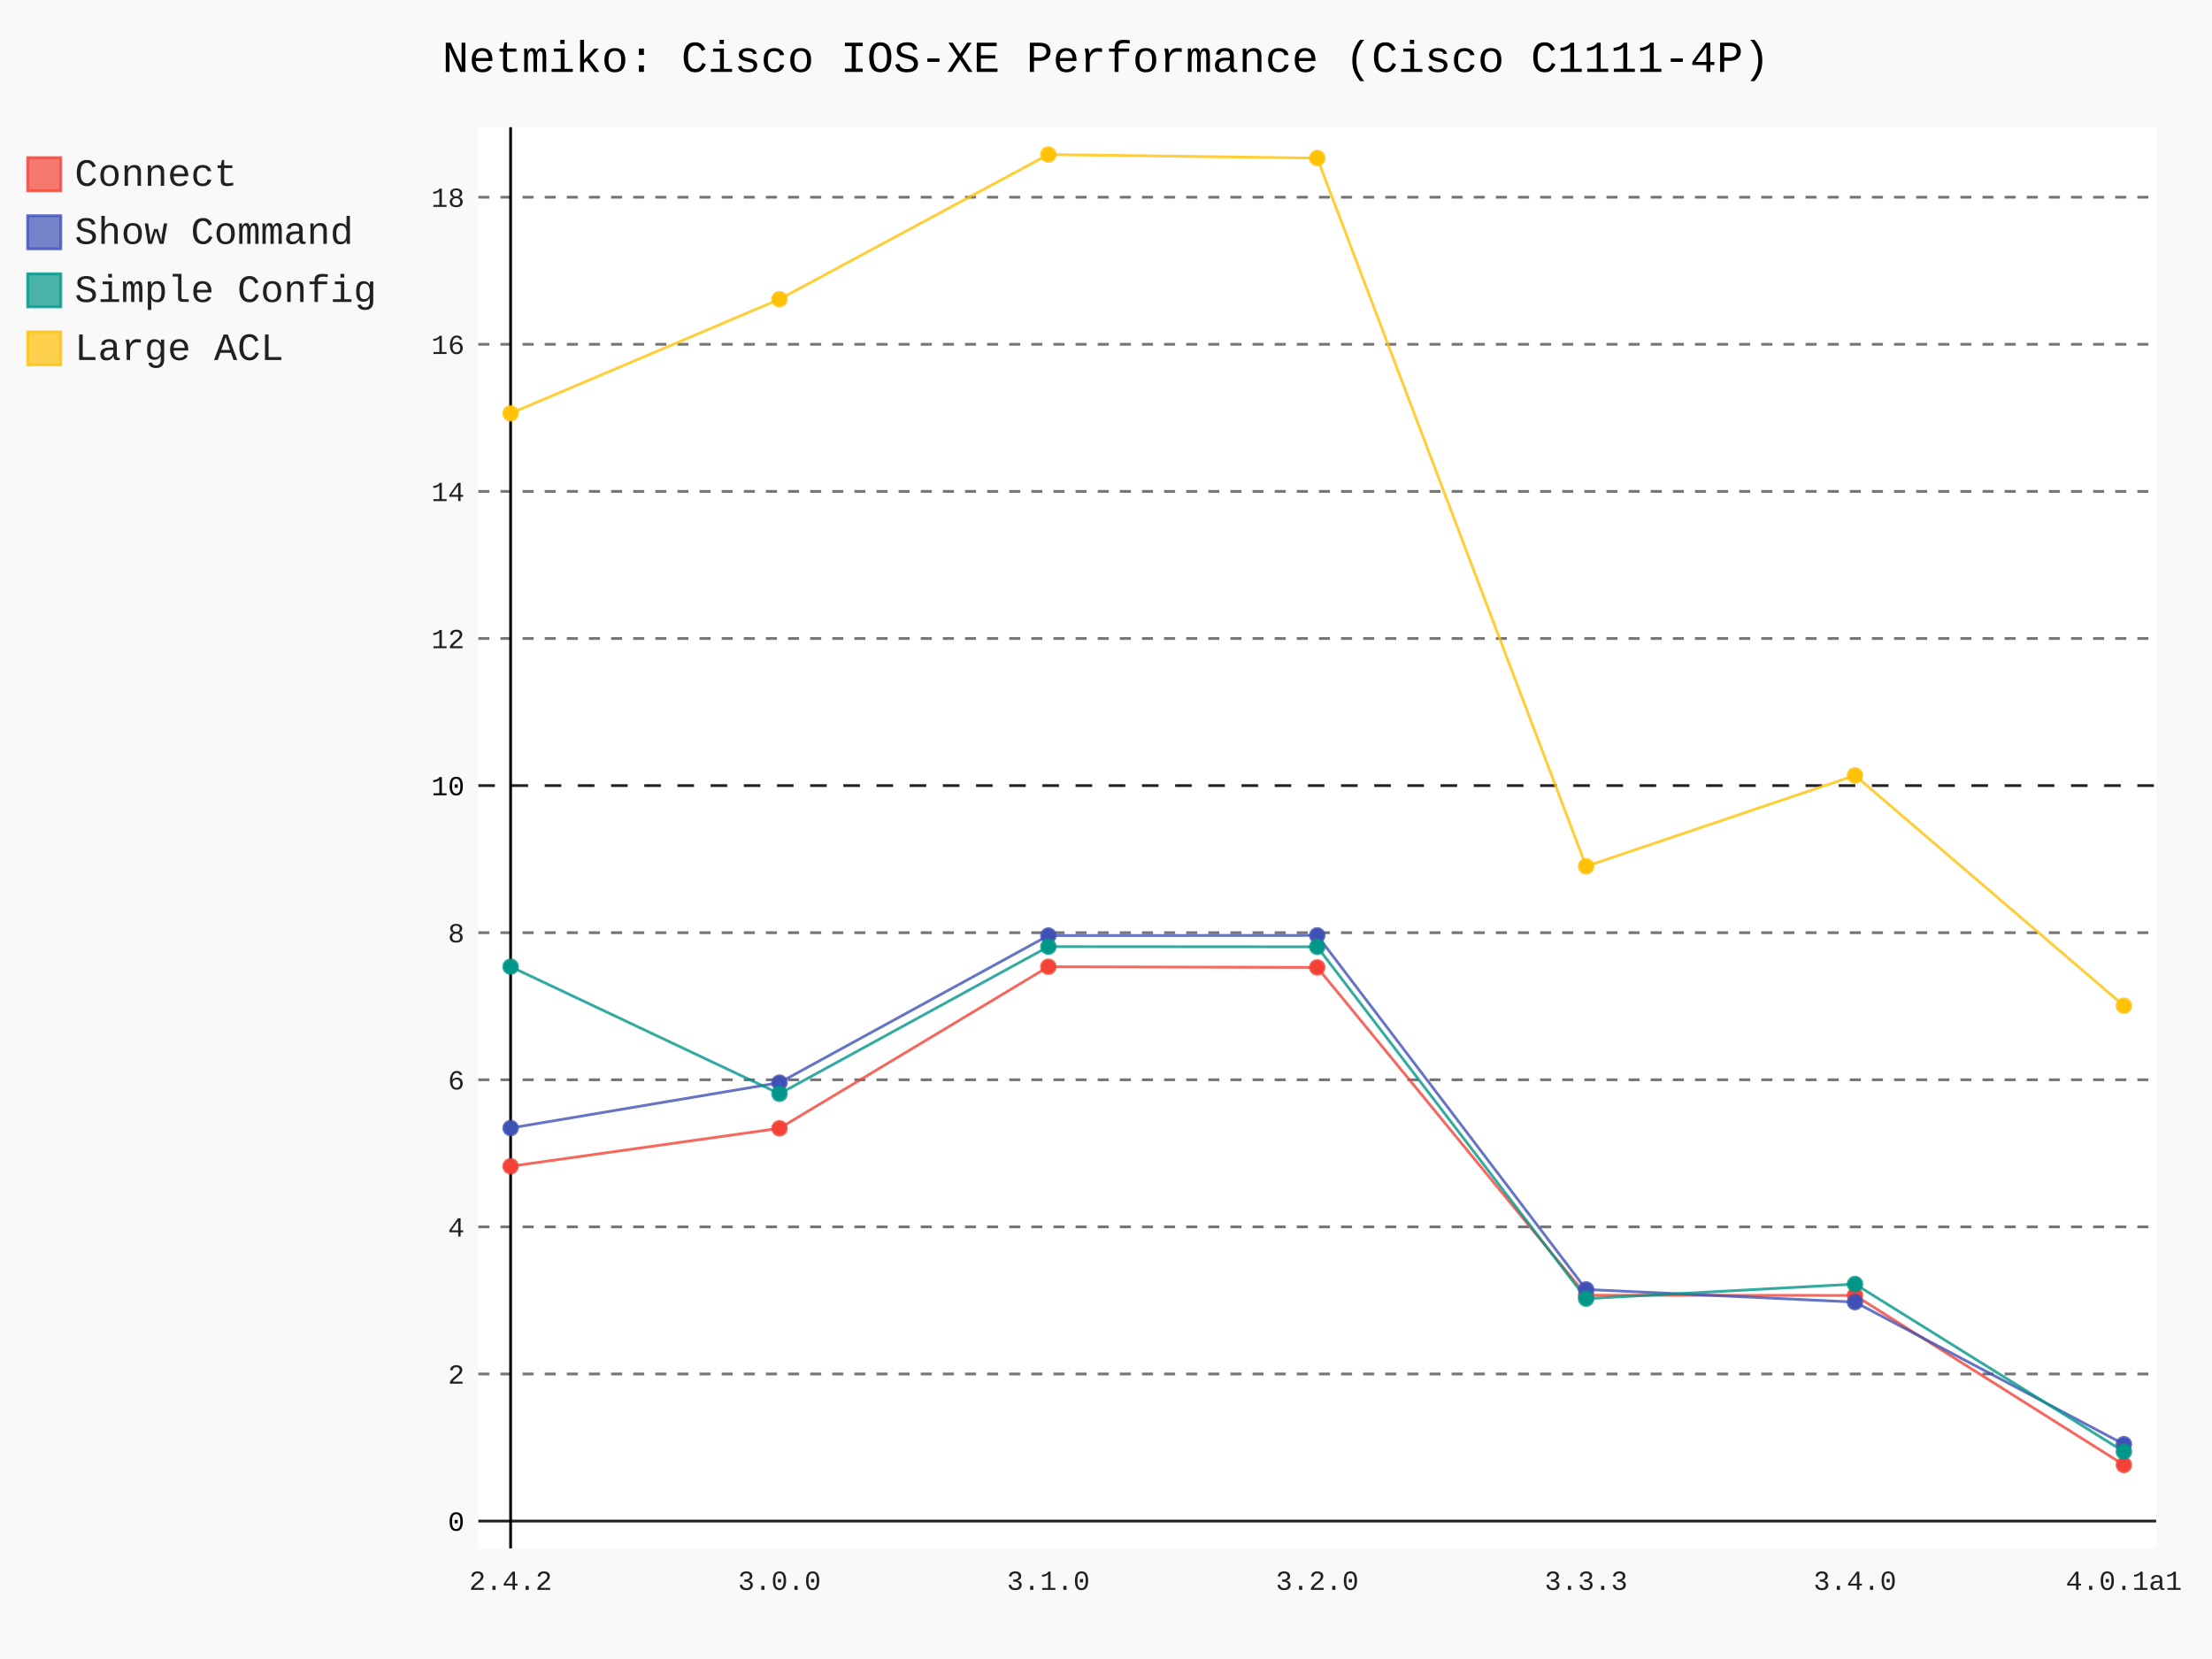
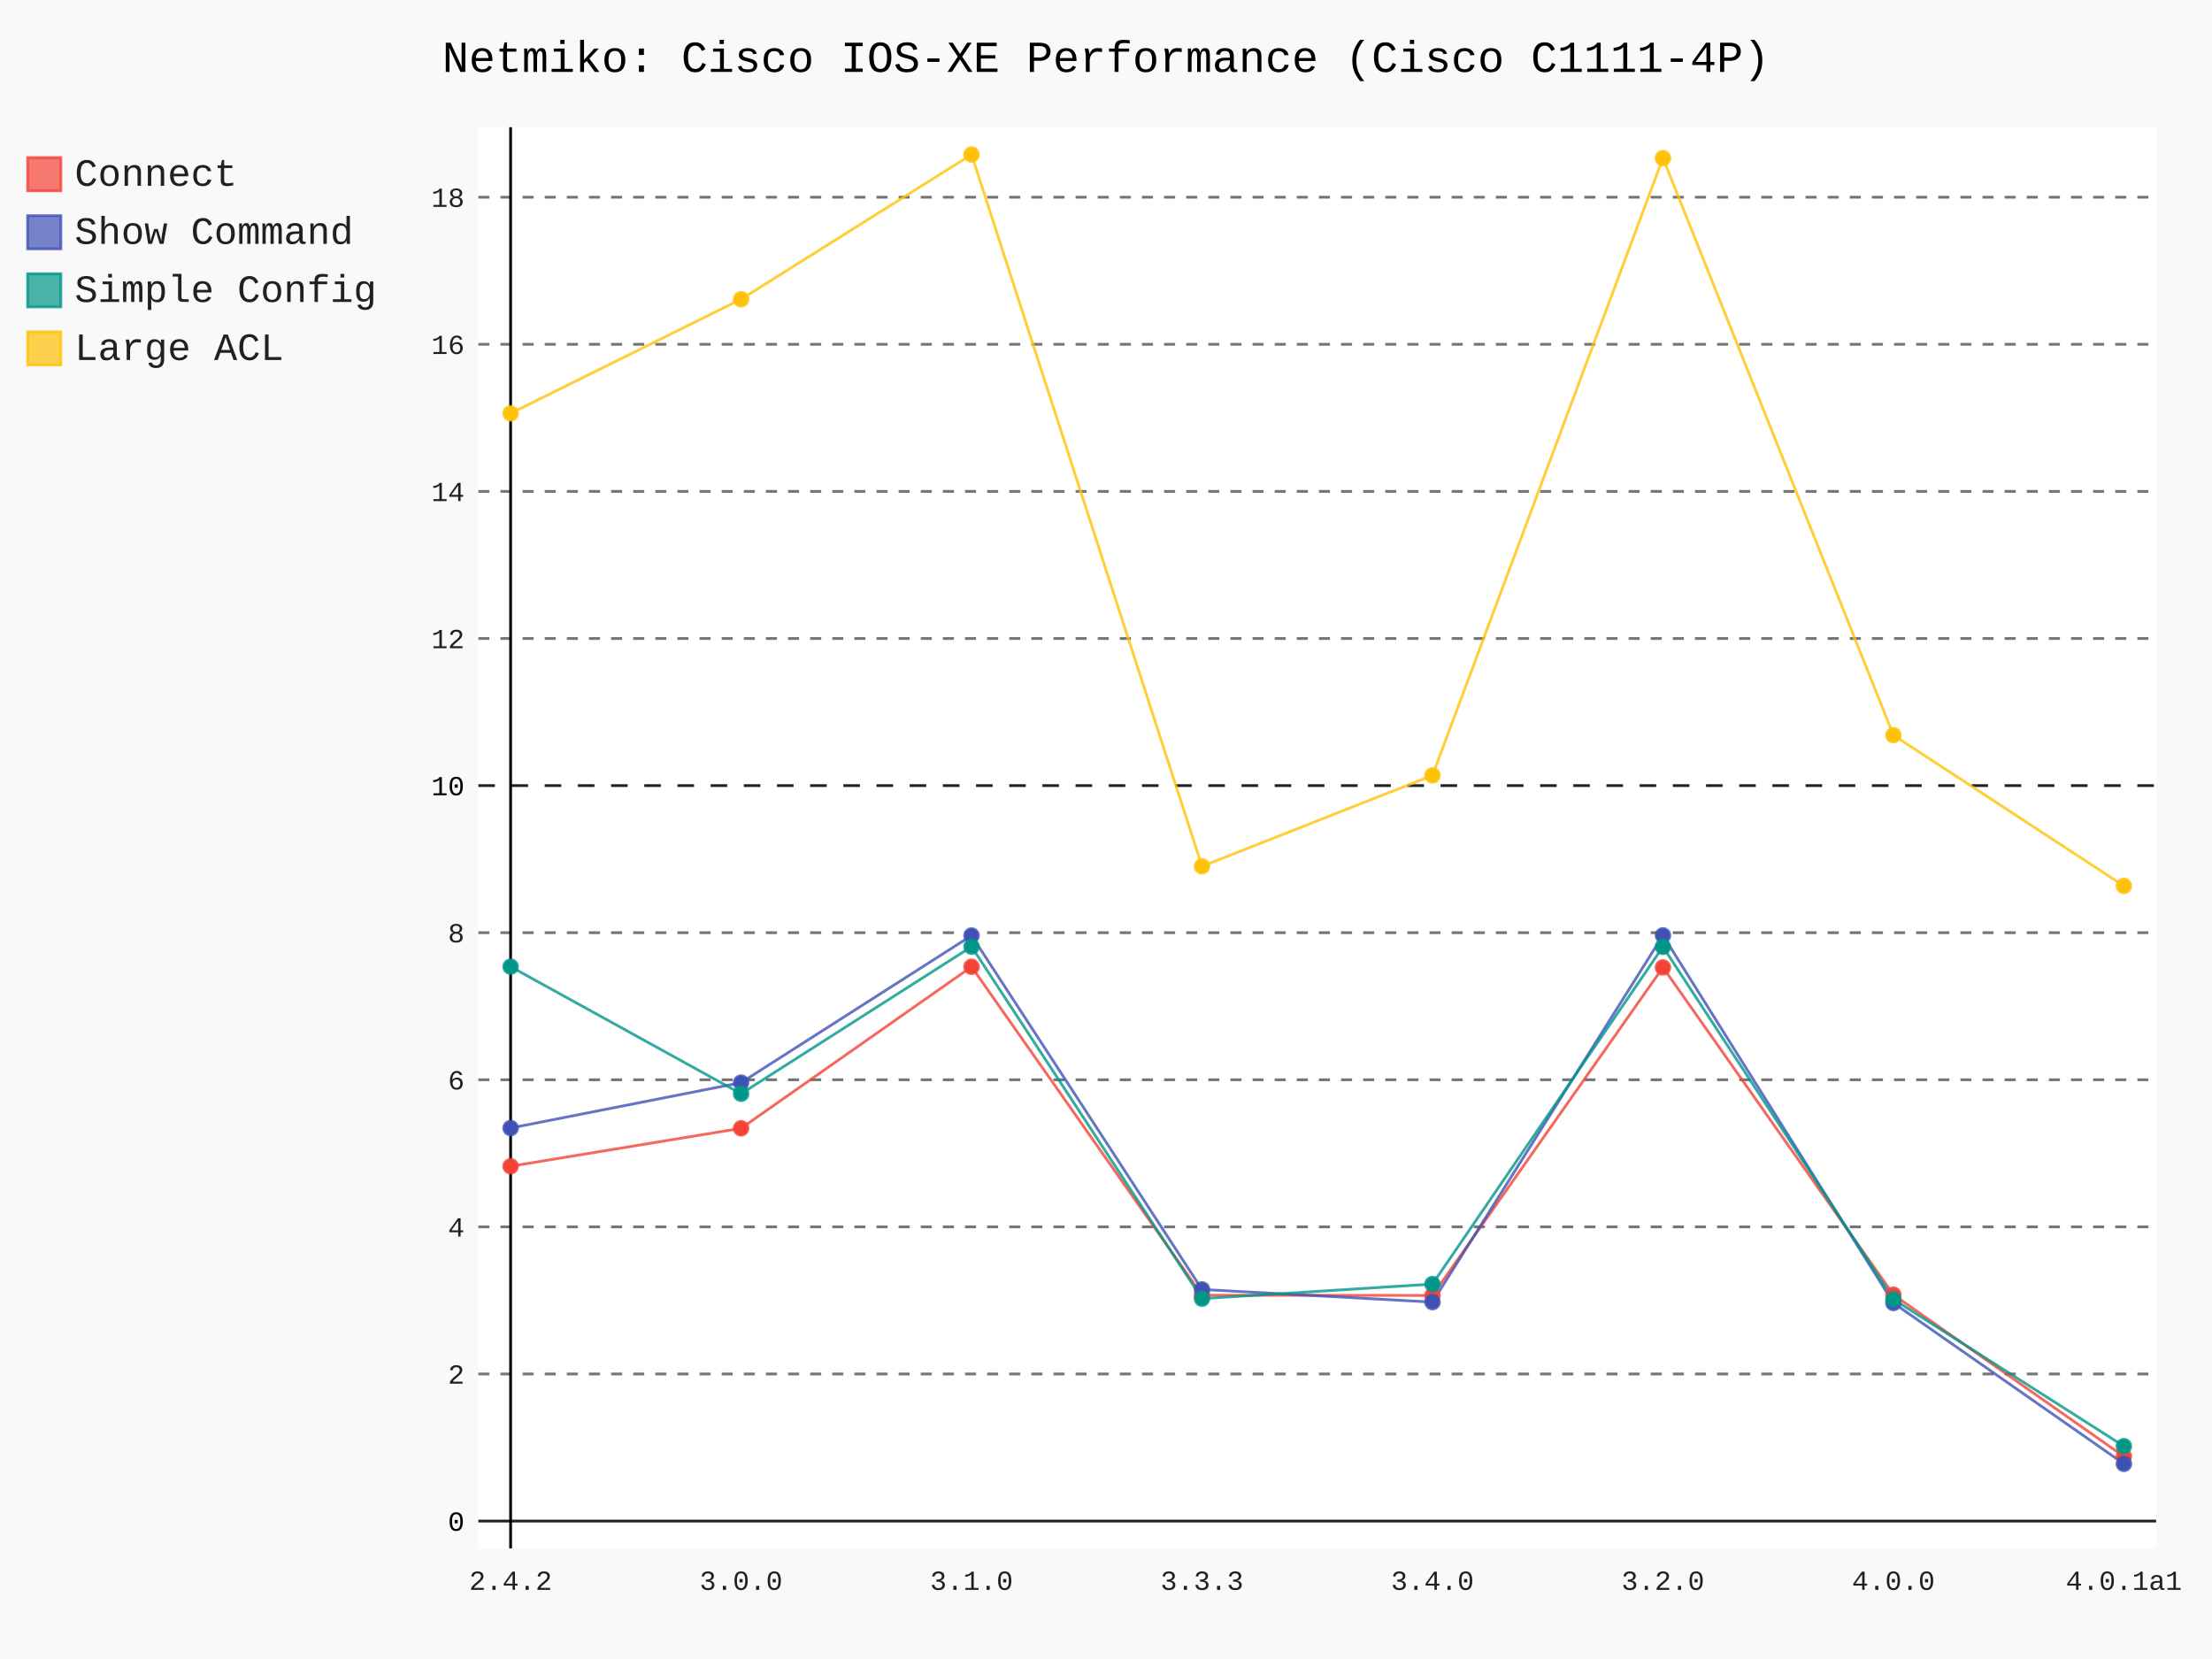
- <svg xmlns="http://www.w3.org/2000/svg" id="chart-544e039b-f25f-439f-8799-8189a6d8f00f" class="pygal-chart" viewBox="0 0 800 600">
+ <svg xmlns="http://www.w3.org/2000/svg" id="chart-150387df-833d-44aa-886b-c54576207d96" class="pygal-chart" viewBox="0 0 800 600">
  <defs>
-     <style type="text/css">#chart-544e039b-f25f-439f-8799-8189a6d8f00f{-webkit-user-select:none;-webkit-font-smoothing:antialiased;font-family:Consolas,"Liberation Mono",Menlo,Courier,monospace}#chart-544e039b-f25f-439f-8799-8189a6d8f00f .title{font-family:Consolas,"Liberation Mono",Menlo,Courier,monospace;font-size:16px}#chart-544e039b-f25f-439f-8799-8189a6d8f00f .legends .legend text{font-family:Consolas,"Liberation Mono",Menlo,Courier,monospace;font-size:14px}#chart-544e039b-f25f-439f-8799-8189a6d8f00f .axis text{font-family:Consolas,"Liberation Mono",Menlo,Courier,monospace;font-size:10px}#chart-544e039b-f25f-439f-8799-8189a6d8f00f .axis text.major{font-family:Consolas,"Liberation Mono",Menlo,Courier,monospace;font-size:10px}#chart-544e039b-f25f-439f-8799-8189a6d8f00f .text-overlay text.value{font-family:Consolas,"Liberation Mono",Menlo,Courier,monospace;font-size:16px}#chart-544e039b-f25f-439f-8799-8189a6d8f00f .text-overlay text.label{font-family:Consolas,"Liberation Mono",Menlo,Courier,monospace;font-size:10px}#chart-544e039b-f25f-439f-8799-8189a6d8f00f .tooltip{font-family:Consolas,"Liberation Mono",Menlo,Courier,monospace;font-size:14px}#chart-544e039b-f25f-439f-8799-8189a6d8f00f text.no_data{font-family:Consolas,"Liberation Mono",Menlo,Courier,monospace;font-size:64px}
- #chart-544e039b-f25f-439f-8799-8189a6d8f00f{background-color:rgba(249,249,249,1)}#chart-544e039b-f25f-439f-8799-8189a6d8f00f path,#chart-544e039b-f25f-439f-8799-8189a6d8f00f line,#chart-544e039b-f25f-439f-8799-8189a6d8f00f rect,#chart-544e039b-f25f-439f-8799-8189a6d8f00f circle{-webkit-transition:150ms;-moz-transition:150ms;transition:150ms}#chart-544e039b-f25f-439f-8799-8189a6d8f00f .graph &gt; .background{fill:rgba(249,249,249,1)}#chart-544e039b-f25f-439f-8799-8189a6d8f00f .plot &gt; .background{fill:rgba(255,255,255,1)}#chart-544e039b-f25f-439f-8799-8189a6d8f00f .graph{fill:rgba(0,0,0,.87)}#chart-544e039b-f25f-439f-8799-8189a6d8f00f text.no_data{fill:rgba(0,0,0,1)}#chart-544e039b-f25f-439f-8799-8189a6d8f00f .title{fill:rgba(0,0,0,1)}#chart-544e039b-f25f-439f-8799-8189a6d8f00f .legends .legend text{fill:rgba(0,0,0,.87)}#chart-544e039b-f25f-439f-8799-8189a6d8f00f .legends .legend:hover text{fill:rgba(0,0,0,1)}#chart-544e039b-f25f-439f-8799-8189a6d8f00f .axis .line{stroke:rgba(0,0,0,1)}#chart-544e039b-f25f-439f-8799-8189a6d8f00f .axis .guide.line{stroke:rgba(0,0,0,.54)}#chart-544e039b-f25f-439f-8799-8189a6d8f00f .axis .major.line{stroke:rgba(0,0,0,.87)}#chart-544e039b-f25f-439f-8799-8189a6d8f00f .axis text.major{fill:rgba(0,0,0,1)}#chart-544e039b-f25f-439f-8799-8189a6d8f00f .axis.y .guides:hover .guide.line,#chart-544e039b-f25f-439f-8799-8189a6d8f00f .line-graph .axis.x .guides:hover .guide.line,#chart-544e039b-f25f-439f-8799-8189a6d8f00f .stackedline-graph .axis.x .guides:hover .guide.line,#chart-544e039b-f25f-439f-8799-8189a6d8f00f .xy-graph .axis.x .guides:hover .guide.line{stroke:rgba(0,0,0,1)}#chart-544e039b-f25f-439f-8799-8189a6d8f00f .axis .guides:hover text{fill:rgba(0,0,0,1)}#chart-544e039b-f25f-439f-8799-8189a6d8f00f .reactive{fill-opacity:.7;stroke-opacity:.8}#chart-544e039b-f25f-439f-8799-8189a6d8f00f .ci{stroke:rgba(0,0,0,.87)}#chart-544e039b-f25f-439f-8799-8189a6d8f00f .reactive.active,#chart-544e039b-f25f-439f-8799-8189a6d8f00f .active .reactive{fill-opacity:.8;stroke-opacity:.9;stroke-width:4}#chart-544e039b-f25f-439f-8799-8189a6d8f00f .ci .reactive.active{stroke-width:1.5}#chart-544e039b-f25f-439f-8799-8189a6d8f00f .series text{fill:rgba(0,0,0,1)}#chart-544e039b-f25f-439f-8799-8189a6d8f00f .tooltip rect{fill:rgba(255,255,255,1);stroke:rgba(0,0,0,1);-webkit-transition:opacity 150ms;-moz-transition:opacity 150ms;transition:opacity 150ms}#chart-544e039b-f25f-439f-8799-8189a6d8f00f .tooltip .label{fill:rgba(0,0,0,.87)}#chart-544e039b-f25f-439f-8799-8189a6d8f00f .tooltip .label{fill:rgba(0,0,0,.87)}#chart-544e039b-f25f-439f-8799-8189a6d8f00f .tooltip .legend{font-size:.8em;fill:rgba(0,0,0,.54)}#chart-544e039b-f25f-439f-8799-8189a6d8f00f .tooltip .x_label{font-size:.6em;fill:rgba(0,0,0,1)}#chart-544e039b-f25f-439f-8799-8189a6d8f00f .tooltip .xlink{font-size:.5em;text-decoration:underline}#chart-544e039b-f25f-439f-8799-8189a6d8f00f .tooltip .value{font-size:1.5em}#chart-544e039b-f25f-439f-8799-8189a6d8f00f .bound{font-size:.5em}#chart-544e039b-f25f-439f-8799-8189a6d8f00f .max-value{font-size:.75em;fill:rgba(0,0,0,.54)}#chart-544e039b-f25f-439f-8799-8189a6d8f00f .map-element{fill:rgba(255,255,255,1);stroke:rgba(0,0,0,.54) !important}#chart-544e039b-f25f-439f-8799-8189a6d8f00f .map-element .reactive{fill-opacity:inherit;stroke-opacity:inherit}#chart-544e039b-f25f-439f-8799-8189a6d8f00f .color-0,#chart-544e039b-f25f-439f-8799-8189a6d8f00f .color-0 a:visited{stroke:#F44336;fill:#F44336}#chart-544e039b-f25f-439f-8799-8189a6d8f00f .color-1,#chart-544e039b-f25f-439f-8799-8189a6d8f00f .color-1 a:visited{stroke:#3F51B5;fill:#3F51B5}#chart-544e039b-f25f-439f-8799-8189a6d8f00f .color-2,#chart-544e039b-f25f-439f-8799-8189a6d8f00f .color-2 a:visited{stroke:#009688;fill:#009688}#chart-544e039b-f25f-439f-8799-8189a6d8f00f .color-3,#chart-544e039b-f25f-439f-8799-8189a6d8f00f .color-3 a:visited{stroke:#FFC107;fill:#FFC107}#chart-544e039b-f25f-439f-8799-8189a6d8f00f .text-overlay .color-0 text{fill:black}#chart-544e039b-f25f-439f-8799-8189a6d8f00f .text-overlay .color-1 text{fill:black}#chart-544e039b-f25f-439f-8799-8189a6d8f00f .text-overlay .color-2 text{fill:black}#chart-544e039b-f25f-439f-8799-8189a6d8f00f .text-overlay .color-3 text{fill:black}
- #chart-544e039b-f25f-439f-8799-8189a6d8f00f text.no_data{text-anchor:middle}#chart-544e039b-f25f-439f-8799-8189a6d8f00f .guide.line{fill:none}#chart-544e039b-f25f-439f-8799-8189a6d8f00f .centered{text-anchor:middle}#chart-544e039b-f25f-439f-8799-8189a6d8f00f .title{text-anchor:middle}#chart-544e039b-f25f-439f-8799-8189a6d8f00f .legends .legend text{fill-opacity:1}#chart-544e039b-f25f-439f-8799-8189a6d8f00f .axis.x text{text-anchor:middle}#chart-544e039b-f25f-439f-8799-8189a6d8f00f .axis.x:not(.web) text[transform]{text-anchor:start}#chart-544e039b-f25f-439f-8799-8189a6d8f00f .axis.x:not(.web) text[transform].backwards{text-anchor:end}#chart-544e039b-f25f-439f-8799-8189a6d8f00f .axis.y text{text-anchor:end}#chart-544e039b-f25f-439f-8799-8189a6d8f00f .axis.y text[transform].backwards{text-anchor:start}#chart-544e039b-f25f-439f-8799-8189a6d8f00f .axis.y2 text{text-anchor:start}#chart-544e039b-f25f-439f-8799-8189a6d8f00f .axis.y2 text[transform].backwards{text-anchor:end}#chart-544e039b-f25f-439f-8799-8189a6d8f00f .axis .guide.line{stroke-dasharray:4,4}#chart-544e039b-f25f-439f-8799-8189a6d8f00f .axis .major.guide.line{stroke-dasharray:6,6}#chart-544e039b-f25f-439f-8799-8189a6d8f00f .horizontal .axis.y .guide.line,#chart-544e039b-f25f-439f-8799-8189a6d8f00f .horizontal .axis.y2 .guide.line,#chart-544e039b-f25f-439f-8799-8189a6d8f00f .vertical .axis.x .guide.line{opacity:0}#chart-544e039b-f25f-439f-8799-8189a6d8f00f .horizontal .axis.always_show .guide.line,#chart-544e039b-f25f-439f-8799-8189a6d8f00f .vertical .axis.always_show .guide.line{opacity:1 !important}#chart-544e039b-f25f-439f-8799-8189a6d8f00f .axis.y .guides:hover .guide.line,#chart-544e039b-f25f-439f-8799-8189a6d8f00f .axis.y2 .guides:hover .guide.line,#chart-544e039b-f25f-439f-8799-8189a6d8f00f .axis.x .guides:hover .guide.line{opacity:1}#chart-544e039b-f25f-439f-8799-8189a6d8f00f .axis .guides:hover text{opacity:1}#chart-544e039b-f25f-439f-8799-8189a6d8f00f .nofill{fill:none}#chart-544e039b-f25f-439f-8799-8189a6d8f00f .subtle-fill{fill-opacity:.2}#chart-544e039b-f25f-439f-8799-8189a6d8f00f .dot{stroke-width:1px;fill-opacity:1}#chart-544e039b-f25f-439f-8799-8189a6d8f00f .dot.active{stroke-width:5px}#chart-544e039b-f25f-439f-8799-8189a6d8f00f .dot.negative{fill:transparent}#chart-544e039b-f25f-439f-8799-8189a6d8f00f text,#chart-544e039b-f25f-439f-8799-8189a6d8f00f tspan{stroke:none !important}#chart-544e039b-f25f-439f-8799-8189a6d8f00f .series text.active{opacity:1}#chart-544e039b-f25f-439f-8799-8189a6d8f00f .tooltip rect{fill-opacity:.95;stroke-width:.5}#chart-544e039b-f25f-439f-8799-8189a6d8f00f .tooltip text{fill-opacity:1}#chart-544e039b-f25f-439f-8799-8189a6d8f00f .showable{visibility:hidden}#chart-544e039b-f25f-439f-8799-8189a6d8f00f .showable.shown{visibility:visible}#chart-544e039b-f25f-439f-8799-8189a6d8f00f .gauge-background{fill:rgba(229,229,229,1);stroke:none}#chart-544e039b-f25f-439f-8799-8189a6d8f00f .bg-lines{stroke:rgba(249,249,249,1);stroke-width:2px}</style>
+     <style type="text/css">#chart-150387df-833d-44aa-886b-c54576207d96{-webkit-user-select:none;-webkit-font-smoothing:antialiased;font-family:Consolas,"Liberation Mono",Menlo,Courier,monospace}#chart-150387df-833d-44aa-886b-c54576207d96 .title{font-family:Consolas,"Liberation Mono",Menlo,Courier,monospace;font-size:16px}#chart-150387df-833d-44aa-886b-c54576207d96 .legends .legend text{font-family:Consolas,"Liberation Mono",Menlo,Courier,monospace;font-size:14px}#chart-150387df-833d-44aa-886b-c54576207d96 .axis text{font-family:Consolas,"Liberation Mono",Menlo,Courier,monospace;font-size:10px}#chart-150387df-833d-44aa-886b-c54576207d96 .axis text.major{font-family:Consolas,"Liberation Mono",Menlo,Courier,monospace;font-size:10px}#chart-150387df-833d-44aa-886b-c54576207d96 .text-overlay text.value{font-family:Consolas,"Liberation Mono",Menlo,Courier,monospace;font-size:16px}#chart-150387df-833d-44aa-886b-c54576207d96 .text-overlay text.label{font-family:Consolas,"Liberation Mono",Menlo,Courier,monospace;font-size:10px}#chart-150387df-833d-44aa-886b-c54576207d96 .tooltip{font-family:Consolas,"Liberation Mono",Menlo,Courier,monospace;font-size:14px}#chart-150387df-833d-44aa-886b-c54576207d96 text.no_data{font-family:Consolas,"Liberation Mono",Menlo,Courier,monospace;font-size:64px}
+ #chart-150387df-833d-44aa-886b-c54576207d96{background-color:rgba(249,249,249,1)}#chart-150387df-833d-44aa-886b-c54576207d96 path,#chart-150387df-833d-44aa-886b-c54576207d96 line,#chart-150387df-833d-44aa-886b-c54576207d96 rect,#chart-150387df-833d-44aa-886b-c54576207d96 circle{-webkit-transition:150ms;-moz-transition:150ms;transition:150ms}#chart-150387df-833d-44aa-886b-c54576207d96 .graph &gt; .background{fill:rgba(249,249,249,1)}#chart-150387df-833d-44aa-886b-c54576207d96 .plot &gt; .background{fill:rgba(255,255,255,1)}#chart-150387df-833d-44aa-886b-c54576207d96 .graph{fill:rgba(0,0,0,.87)}#chart-150387df-833d-44aa-886b-c54576207d96 text.no_data{fill:rgba(0,0,0,1)}#chart-150387df-833d-44aa-886b-c54576207d96 .title{fill:rgba(0,0,0,1)}#chart-150387df-833d-44aa-886b-c54576207d96 .legends .legend text{fill:rgba(0,0,0,.87)}#chart-150387df-833d-44aa-886b-c54576207d96 .legends .legend:hover text{fill:rgba(0,0,0,1)}#chart-150387df-833d-44aa-886b-c54576207d96 .axis .line{stroke:rgba(0,0,0,1)}#chart-150387df-833d-44aa-886b-c54576207d96 .axis .guide.line{stroke:rgba(0,0,0,.54)}#chart-150387df-833d-44aa-886b-c54576207d96 .axis .major.line{stroke:rgba(0,0,0,.87)}#chart-150387df-833d-44aa-886b-c54576207d96 .axis text.major{fill:rgba(0,0,0,1)}#chart-150387df-833d-44aa-886b-c54576207d96 .axis.y .guides:hover .guide.line,#chart-150387df-833d-44aa-886b-c54576207d96 .line-graph .axis.x .guides:hover .guide.line,#chart-150387df-833d-44aa-886b-c54576207d96 .stackedline-graph .axis.x .guides:hover .guide.line,#chart-150387df-833d-44aa-886b-c54576207d96 .xy-graph .axis.x .guides:hover .guide.line{stroke:rgba(0,0,0,1)}#chart-150387df-833d-44aa-886b-c54576207d96 .axis .guides:hover text{fill:rgba(0,0,0,1)}#chart-150387df-833d-44aa-886b-c54576207d96 .reactive{fill-opacity:.7;stroke-opacity:.8}#chart-150387df-833d-44aa-886b-c54576207d96 .ci{stroke:rgba(0,0,0,.87)}#chart-150387df-833d-44aa-886b-c54576207d96 .reactive.active,#chart-150387df-833d-44aa-886b-c54576207d96 .active .reactive{fill-opacity:.8;stroke-opacity:.9;stroke-width:4}#chart-150387df-833d-44aa-886b-c54576207d96 .ci .reactive.active{stroke-width:1.5}#chart-150387df-833d-44aa-886b-c54576207d96 .series text{fill:rgba(0,0,0,1)}#chart-150387df-833d-44aa-886b-c54576207d96 .tooltip rect{fill:rgba(255,255,255,1);stroke:rgba(0,0,0,1);-webkit-transition:opacity 150ms;-moz-transition:opacity 150ms;transition:opacity 150ms}#chart-150387df-833d-44aa-886b-c54576207d96 .tooltip .label{fill:rgba(0,0,0,.87)}#chart-150387df-833d-44aa-886b-c54576207d96 .tooltip .label{fill:rgba(0,0,0,.87)}#chart-150387df-833d-44aa-886b-c54576207d96 .tooltip .legend{font-size:.8em;fill:rgba(0,0,0,.54)}#chart-150387df-833d-44aa-886b-c54576207d96 .tooltip .x_label{font-size:.6em;fill:rgba(0,0,0,1)}#chart-150387df-833d-44aa-886b-c54576207d96 .tooltip .xlink{font-size:.5em;text-decoration:underline}#chart-150387df-833d-44aa-886b-c54576207d96 .tooltip .value{font-size:1.5em}#chart-150387df-833d-44aa-886b-c54576207d96 .bound{font-size:.5em}#chart-150387df-833d-44aa-886b-c54576207d96 .max-value{font-size:.75em;fill:rgba(0,0,0,.54)}#chart-150387df-833d-44aa-886b-c54576207d96 .map-element{fill:rgba(255,255,255,1);stroke:rgba(0,0,0,.54) !important}#chart-150387df-833d-44aa-886b-c54576207d96 .map-element .reactive{fill-opacity:inherit;stroke-opacity:inherit}#chart-150387df-833d-44aa-886b-c54576207d96 .color-0,#chart-150387df-833d-44aa-886b-c54576207d96 .color-0 a:visited{stroke:#F44336;fill:#F44336}#chart-150387df-833d-44aa-886b-c54576207d96 .color-1,#chart-150387df-833d-44aa-886b-c54576207d96 .color-1 a:visited{stroke:#3F51B5;fill:#3F51B5}#chart-150387df-833d-44aa-886b-c54576207d96 .color-2,#chart-150387df-833d-44aa-886b-c54576207d96 .color-2 a:visited{stroke:#009688;fill:#009688}#chart-150387df-833d-44aa-886b-c54576207d96 .color-3,#chart-150387df-833d-44aa-886b-c54576207d96 .color-3 a:visited{stroke:#FFC107;fill:#FFC107}#chart-150387df-833d-44aa-886b-c54576207d96 .text-overlay .color-0 text{fill:black}#chart-150387df-833d-44aa-886b-c54576207d96 .text-overlay .color-1 text{fill:black}#chart-150387df-833d-44aa-886b-c54576207d96 .text-overlay .color-2 text{fill:black}#chart-150387df-833d-44aa-886b-c54576207d96 .text-overlay .color-3 text{fill:black}
+ #chart-150387df-833d-44aa-886b-c54576207d96 text.no_data{text-anchor:middle}#chart-150387df-833d-44aa-886b-c54576207d96 .guide.line{fill:none}#chart-150387df-833d-44aa-886b-c54576207d96 .centered{text-anchor:middle}#chart-150387df-833d-44aa-886b-c54576207d96 .title{text-anchor:middle}#chart-150387df-833d-44aa-886b-c54576207d96 .legends .legend text{fill-opacity:1}#chart-150387df-833d-44aa-886b-c54576207d96 .axis.x text{text-anchor:middle}#chart-150387df-833d-44aa-886b-c54576207d96 .axis.x:not(.web) text[transform]{text-anchor:start}#chart-150387df-833d-44aa-886b-c54576207d96 .axis.x:not(.web) text[transform].backwards{text-anchor:end}#chart-150387df-833d-44aa-886b-c54576207d96 .axis.y text{text-anchor:end}#chart-150387df-833d-44aa-886b-c54576207d96 .axis.y text[transform].backwards{text-anchor:start}#chart-150387df-833d-44aa-886b-c54576207d96 .axis.y2 text{text-anchor:start}#chart-150387df-833d-44aa-886b-c54576207d96 .axis.y2 text[transform].backwards{text-anchor:end}#chart-150387df-833d-44aa-886b-c54576207d96 .axis .guide.line{stroke-dasharray:4,4}#chart-150387df-833d-44aa-886b-c54576207d96 .axis .major.guide.line{stroke-dasharray:6,6}#chart-150387df-833d-44aa-886b-c54576207d96 .horizontal .axis.y .guide.line,#chart-150387df-833d-44aa-886b-c54576207d96 .horizontal .axis.y2 .guide.line,#chart-150387df-833d-44aa-886b-c54576207d96 .vertical .axis.x .guide.line{opacity:0}#chart-150387df-833d-44aa-886b-c54576207d96 .horizontal .axis.always_show .guide.line,#chart-150387df-833d-44aa-886b-c54576207d96 .vertical .axis.always_show .guide.line{opacity:1 !important}#chart-150387df-833d-44aa-886b-c54576207d96 .axis.y .guides:hover .guide.line,#chart-150387df-833d-44aa-886b-c54576207d96 .axis.y2 .guides:hover .guide.line,#chart-150387df-833d-44aa-886b-c54576207d96 .axis.x .guides:hover .guide.line{opacity:1}#chart-150387df-833d-44aa-886b-c54576207d96 .axis .guides:hover text{opacity:1}#chart-150387df-833d-44aa-886b-c54576207d96 .nofill{fill:none}#chart-150387df-833d-44aa-886b-c54576207d96 .subtle-fill{fill-opacity:.2}#chart-150387df-833d-44aa-886b-c54576207d96 .dot{stroke-width:1px;fill-opacity:1}#chart-150387df-833d-44aa-886b-c54576207d96 .dot.active{stroke-width:5px}#chart-150387df-833d-44aa-886b-c54576207d96 .dot.negative{fill:transparent}#chart-150387df-833d-44aa-886b-c54576207d96 text,#chart-150387df-833d-44aa-886b-c54576207d96 tspan{stroke:none !important}#chart-150387df-833d-44aa-886b-c54576207d96 .series text.active{opacity:1}#chart-150387df-833d-44aa-886b-c54576207d96 .tooltip rect{fill-opacity:.95;stroke-width:.5}#chart-150387df-833d-44aa-886b-c54576207d96 .tooltip text{fill-opacity:1}#chart-150387df-833d-44aa-886b-c54576207d96 .showable{visibility:hidden}#chart-150387df-833d-44aa-886b-c54576207d96 .showable.shown{visibility:visible}#chart-150387df-833d-44aa-886b-c54576207d96 .gauge-background{fill:rgba(229,229,229,1);stroke:none}#chart-150387df-833d-44aa-886b-c54576207d96 .bg-lines{stroke:rgba(249,249,249,1);stroke-width:2px}</style>
  </defs>
  <g class="graph line-graph vertical">
    <rect x="0" y="0" width="800" height="600" class="background" />
    <g transform="translate(173, 46)" class="plot">
      <rect x="0" y="0" width="606.8" height="514" class="background" />
      <g class="axis y always_show">
        <g class="guides">
          <path d="M0 504.115 h606.8" class="axis major line" />
          <text x="-5" y="507.615" class="major">0</text>
        </g>
        <g class="guides">
          <path d="M0 450.916 h606.8" class="guide line" />
          <text x="-5" y="454.416" class="">2</text>
        </g>
        <g class="guides">
          <path d="M0 397.717 h606.8" class="guide line" />
          <text x="-5" y="401.217" class="">4</text>
        </g>
        <g class="guides">
          <path d="M0 344.518 h606.8" class="guide line" />
          <text x="-5" y="348.018" class="">6</text>
        </g>
        <g class="guides">
          <path d="M0 291.319 h606.8" class="guide line" />
          <text x="-5" y="294.819" class="">8</text>
        </g>
        <g class="guides">
          <path d="M0 238.12 h606.8" class="major guide line" />
          <text x="-5" y="241.62" class="major">10</text>
        </g>
        <g class="guides">
          <path d="M0 184.921 h606.8" class="guide line" />
          <text x="-5" y="188.421" class="">12</text>
        </g>
        <g class="guides">
          <path d="M0 131.722 h606.8" class="guide line" />
          <text x="-5" y="135.222" class="">14</text>
        </g>
        <g class="guides">
          <path d="M0 78.523 h606.8" class="guide line" />
          <text x="-5" y="82.023" class="">16</text>
        </g>
        <g class="guides">
          <path d="M0 25.324 h606.8" class="guide line" />
          <text x="-5" y="28.824" class="">18</text>
        </g>
      </g>
      <g class="axis x">
        <g class="guides">
          <path d="M11.669 0 v514" class="line" />
          <text x="11.669" y="529.0" class="">2.4.2</text>
        </g>
        <g class="guides">
-           <path d="M108.913 0 v514" class="guide line" />
-           <text x="108.913" y="529.0" class="">3.0.0</text>
-         </g>
-         <g class="guides">
-           <path d="M206.156 0 v514" class="guide line" />
-           <text x="206.156" y="529.0" class="">3.1.0</text>
-         </g>
-         <g class="guides">
-           <path d="M303.4 0 v514" class="guide line" />
-           <text x="303.4" y="529.0" class="">3.2.0</text>
-         </g>
-         <g class="guides">
-           <path d="M400.644 0 v514" class="guide line" />
-           <text x="400.644" y="529.0" class="">3.3.3</text>
-         </g>
-         <g class="guides">
-           <path d="M497.887 0 v514" class="guide line" />
-           <text x="497.887" y="529.0" class="">3.4.0</text>
+           <path d="M95.021 0 v514" class="guide line" />
+           <text x="95.021" y="529.0" class="">3.0.0</text>
+         </g>
+         <g class="guides">
+           <path d="M178.373 0 v514" class="guide line" />
+           <text x="178.373" y="529.0" class="">3.1.0</text>
+         </g>
+         <g class="guides">
+           <path d="M261.724 0 v514" class="guide line" />
+           <text x="261.724" y="529.0" class="">3.3.3</text>
+         </g>
+         <g class="guides">
+           <path d="M345.076 0 v514" class="guide line" />
+           <text x="345.076" y="529.0" class="">3.4.0</text>
+         </g>
+         <g class="guides">
+           <path d="M428.427 0 v514" class="guide line" />
+           <text x="428.427" y="529.0" class="">3.2.0</text>
+         </g>
+         <g class="guides">
+           <path d="M511.779 0 v514" class="guide line" />
+           <text x="511.779" y="529.0" class="">4.0.0</text>
        </g>
        <g class="guides">
          <path d="M595.131 0 v514" class="guide line" />
          <text x="595.131" y="529.0" class="">4.0.1a1</text>
        </g>
      </g>
      <g class="series serie-0 color-0">
-         <path d="M11.669 375.79 L108.913 362.068 206.156 303.639 303.4 303.877 400.644 422.439 497.887 422.51 595.131 483.807" class="line reactive nofill" />
+         <path d="M11.669 375.79 L95.021 362.068 178.373 303.639 261.724 422.439 345.076 422.51 428.427 303.877 511.779 422.261 595.131 480.758" class="line reactive nofill" />
      </g>
      <g class="series serie-1 color-1">
-         <path d="M11.669 361.973 L108.913 345.553 206.156 292.354 303.4 292.302 400.644 420.35 497.887 424.924 595.131 476.323" class="line reactive nofill" />
+         <path d="M11.669 361.973 L95.021 345.553 178.373 292.354 261.724 420.35 345.076 424.924 428.427 292.302 511.779 425.236 595.131 483.411" class="line reactive nofill" />
      </g>
      <g class="series serie-2 color-2">
-         <path d="M11.669 303.608 L108.913 349.567 206.156 296.367 303.4 296.435 400.644 423.669 497.887 418.402 595.131 479.007" class="line reactive nofill" />
+         <path d="M11.669 303.608 L95.021 349.567 178.373 296.367 261.724 423.669 345.076 418.402 428.427 296.435 511.779 423.903 595.131 477.034" class="line reactive nofill" />
      </g>
      <g class="series serie-3 color-3">
-         <path d="M11.669 103.504 L108.913 62.217 206.156 9.885 303.4 11.177 400.644 267.309 497.887 234.439 595.131 317.736" class="line reactive nofill" />
+         <path d="M11.669 103.504 L95.021 62.217 178.373 9.885 261.724 267.309 345.076 234.439 428.427 11.177 511.779 219.89 595.131 274.406" class="line reactive nofill" />
      </g>
    </g>
    <g class="titles">
      <text x="400.0" y="26" class="title plot_title">Netmiko: Cisco IOS-XE Performance (Cisco C1111-4P)</text>
    </g>
    <g transform="translate(173, 46)" class="plot overlay">
      <g class="series serie-0 color-0">
        <g class="dots">
          <circle cx="11.669" cy="375.79" r="2.5" class="dot reactive tooltip-trigger" />
        </g>
        <g class="dots">
-           <circle cx="108.913" cy="362.068" r="2.5" class="dot reactive tooltip-trigger" />
-         </g>
-         <g class="dots">
-           <circle cx="206.156" cy="303.639" r="2.5" class="dot reactive tooltip-trigger" />
-         </g>
-         <g class="dots">
-           <circle cx="303.4" cy="303.877" r="2.5" class="dot reactive tooltip-trigger" />
-         </g>
-         <g class="dots">
-           <circle cx="400.644" cy="422.439" r="2.5" class="dot reactive tooltip-trigger" />
-         </g>
-         <g class="dots">
-           <circle cx="497.887" cy="422.51" r="2.5" class="dot reactive tooltip-trigger" />
-         </g>
-         <g class="dots">
-           <circle cx="595.131" cy="483.807" r="2.5" class="dot reactive tooltip-trigger" />
+           <circle cx="95.021" cy="362.068" r="2.5" class="dot reactive tooltip-trigger" />
+         </g>
+         <g class="dots">
+           <circle cx="178.373" cy="303.639" r="2.5" class="dot reactive tooltip-trigger" />
+         </g>
+         <g class="dots">
+           <circle cx="261.724" cy="422.439" r="2.5" class="dot reactive tooltip-trigger" />
+         </g>
+         <g class="dots">
+           <circle cx="345.076" cy="422.51" r="2.5" class="dot reactive tooltip-trigger" />
+         </g>
+         <g class="dots">
+           <circle cx="428.427" cy="303.877" r="2.5" class="dot reactive tooltip-trigger" />
+         </g>
+         <g class="dots">
+           <circle cx="511.779" cy="422.261" r="2.5" class="dot reactive tooltip-trigger" />
+         </g>
+         <g class="dots">
+           <circle cx="595.131" cy="480.758" r="2.5" class="dot reactive tooltip-trigger" />
        </g>
      </g>
      <g class="series serie-1 color-1">
        <g class="dots">
          <circle cx="11.669" cy="361.973" r="2.5" class="dot reactive tooltip-trigger" />
        </g>
        <g class="dots">
-           <circle cx="108.913" cy="345.553" r="2.5" class="dot reactive tooltip-trigger" />
-         </g>
-         <g class="dots">
-           <circle cx="206.156" cy="292.354" r="2.5" class="dot reactive tooltip-trigger" />
-         </g>
-         <g class="dots">
-           <circle cx="303.4" cy="292.302" r="2.5" class="dot reactive tooltip-trigger" />
-         </g>
-         <g class="dots">
-           <circle cx="400.644" cy="420.35" r="2.5" class="dot reactive tooltip-trigger" />
-         </g>
-         <g class="dots">
-           <circle cx="497.887" cy="424.924" r="2.5" class="dot reactive tooltip-trigger" />
-         </g>
-         <g class="dots">
-           <circle cx="595.131" cy="476.323" r="2.5" class="dot reactive tooltip-trigger" />
+           <circle cx="95.021" cy="345.553" r="2.5" class="dot reactive tooltip-trigger" />
+         </g>
+         <g class="dots">
+           <circle cx="178.373" cy="292.354" r="2.5" class="dot reactive tooltip-trigger" />
+         </g>
+         <g class="dots">
+           <circle cx="261.724" cy="420.35" r="2.5" class="dot reactive tooltip-trigger" />
+         </g>
+         <g class="dots">
+           <circle cx="345.076" cy="424.924" r="2.5" class="dot reactive tooltip-trigger" />
+         </g>
+         <g class="dots">
+           <circle cx="428.427" cy="292.302" r="2.5" class="dot reactive tooltip-trigger" />
+         </g>
+         <g class="dots">
+           <circle cx="511.779" cy="425.236" r="2.5" class="dot reactive tooltip-trigger" />
+         </g>
+         <g class="dots">
+           <circle cx="595.131" cy="483.411" r="2.5" class="dot reactive tooltip-trigger" />
        </g>
      </g>
      <g class="series serie-2 color-2">
        <g class="dots">
          <circle cx="11.669" cy="303.608" r="2.5" class="dot reactive tooltip-trigger" />
        </g>
        <g class="dots">
-           <circle cx="108.913" cy="349.567" r="2.5" class="dot reactive tooltip-trigger" />
-         </g>
-         <g class="dots">
-           <circle cx="206.156" cy="296.367" r="2.5" class="dot reactive tooltip-trigger" />
-         </g>
-         <g class="dots">
-           <circle cx="303.4" cy="296.435" r="2.5" class="dot reactive tooltip-trigger" />
-         </g>
-         <g class="dots">
-           <circle cx="400.644" cy="423.669" r="2.5" class="dot reactive tooltip-trigger" />
-         </g>
-         <g class="dots">
-           <circle cx="497.887" cy="418.402" r="2.5" class="dot reactive tooltip-trigger" />
-         </g>
-         <g class="dots">
-           <circle cx="595.131" cy="479.007" r="2.5" class="dot reactive tooltip-trigger" />
+           <circle cx="95.021" cy="349.567" r="2.5" class="dot reactive tooltip-trigger" />
+         </g>
+         <g class="dots">
+           <circle cx="178.373" cy="296.367" r="2.5" class="dot reactive tooltip-trigger" />
+         </g>
+         <g class="dots">
+           <circle cx="261.724" cy="423.669" r="2.5" class="dot reactive tooltip-trigger" />
+         </g>
+         <g class="dots">
+           <circle cx="345.076" cy="418.402" r="2.5" class="dot reactive tooltip-trigger" />
+         </g>
+         <g class="dots">
+           <circle cx="428.427" cy="296.435" r="2.5" class="dot reactive tooltip-trigger" />
+         </g>
+         <g class="dots">
+           <circle cx="511.779" cy="423.903" r="2.5" class="dot reactive tooltip-trigger" />
+         </g>
+         <g class="dots">
+           <circle cx="595.131" cy="477.034" r="2.5" class="dot reactive tooltip-trigger" />
        </g>
      </g>
      <g class="series serie-3 color-3">
        <g class="dots">
          <circle cx="11.669" cy="103.504" r="2.5" class="dot reactive tooltip-trigger" />
        </g>
        <g class="dots">
-           <circle cx="108.913" cy="62.217" r="2.5" class="dot reactive tooltip-trigger" />
-         </g>
-         <g class="dots">
-           <circle cx="206.156" cy="9.885" r="2.5" class="dot reactive tooltip-trigger" />
-         </g>
-         <g class="dots">
-           <circle cx="303.4" cy="11.177" r="2.5" class="dot reactive tooltip-trigger" />
-         </g>
-         <g class="dots">
-           <circle cx="400.644" cy="267.309" r="2.5" class="dot reactive tooltip-trigger" />
-         </g>
-         <g class="dots">
-           <circle cx="497.887" cy="234.439" r="2.5" class="dot reactive tooltip-trigger" />
-         </g>
-         <g class="dots">
-           <circle cx="595.131" cy="317.736" r="2.5" class="dot reactive tooltip-trigger" />
+           <circle cx="95.021" cy="62.217" r="2.5" class="dot reactive tooltip-trigger" />
+         </g>
+         <g class="dots">
+           <circle cx="178.373" cy="9.885" r="2.5" class="dot reactive tooltip-trigger" />
+         </g>
+         <g class="dots">
+           <circle cx="261.724" cy="267.309" r="2.5" class="dot reactive tooltip-trigger" />
+         </g>
+         <g class="dots">
+           <circle cx="345.076" cy="234.439" r="2.5" class="dot reactive tooltip-trigger" />
+         </g>
+         <g class="dots">
+           <circle cx="428.427" cy="11.177" r="2.5" class="dot reactive tooltip-trigger" />
+         </g>
+         <g class="dots">
+           <circle cx="511.779" cy="219.89" r="2.5" class="dot reactive tooltip-trigger" />
+         </g>
+         <g class="dots">
+           <circle cx="595.131" cy="274.406" r="2.5" class="dot reactive tooltip-trigger" />
        </g>
      </g>
    </g>
    <g transform="translate(173, 46)" class="plot text-overlay">
      <g class="series serie-0 color-0" />
      <g class="series serie-1 color-1" />
      <g class="series serie-2 color-2" />
      <g class="series serie-3 color-3" />
    </g>
    <g transform="translate(173, 46)" class="plot tooltip-overlay">
      <g transform="translate(0 0)" style="opacity: 0" class="tooltip">
        <rect rx="0" ry="0" width="0" height="0" class="tooltip-box" />
        <g class="text" />
      </g>
    </g>
    <g transform="translate(10, 56)" class="legends">
      <g id="activate-serie-0" class="legend reactive activate-serie">
        <rect x="0.0" y="1.0" width="12" height="12" class="color-0 reactive" />
        <text x="17.0" y="11.2">Connect</text>
      </g>
      <g id="activate-serie-1" class="legend reactive activate-serie">
        <rect x="0.0" y="22.0" width="12" height="12" class="color-1 reactive" />
        <text x="17.0" y="32.2">Show Command</text>
      </g>
      <g id="activate-serie-2" class="legend reactive activate-serie">
        <rect x="0.0" y="43.0" width="12" height="12" class="color-2 reactive" />
        <text x="17.0" y="53.2">Simple Config</text>
      </g>
      <g id="activate-serie-3" class="legend reactive activate-serie">
        <rect x="0.0" y="64.0" width="12" height="12" class="color-3 reactive" />
        <text x="17.0" y="74.2">Large ACL</text>
      </g>
    </g>
    <g transform="translate(790, 56)" class="legends" />
  </g>
</svg>
